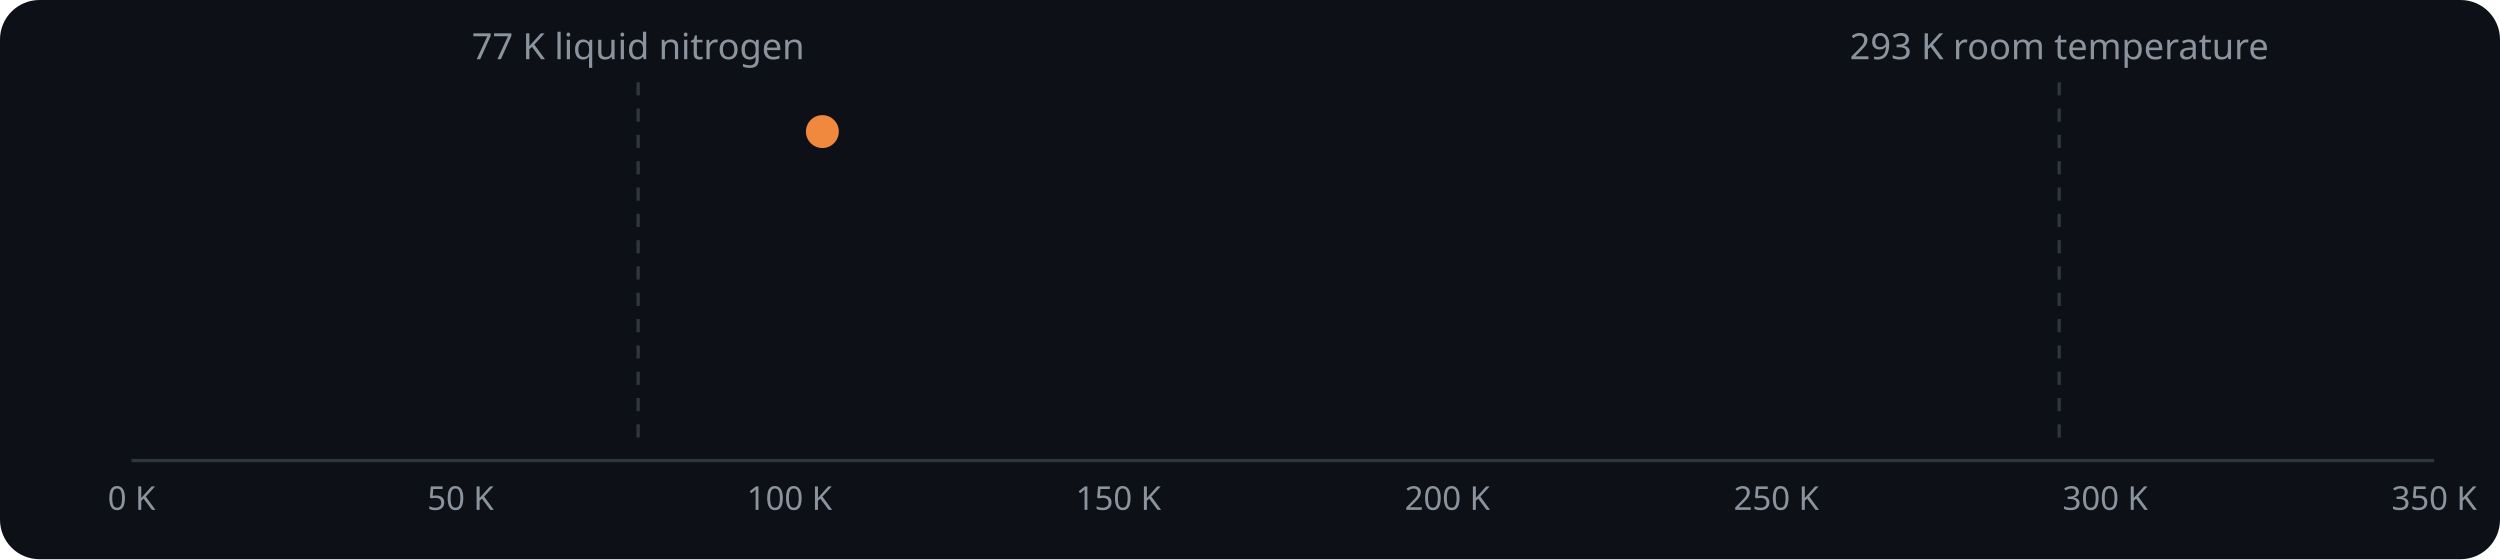
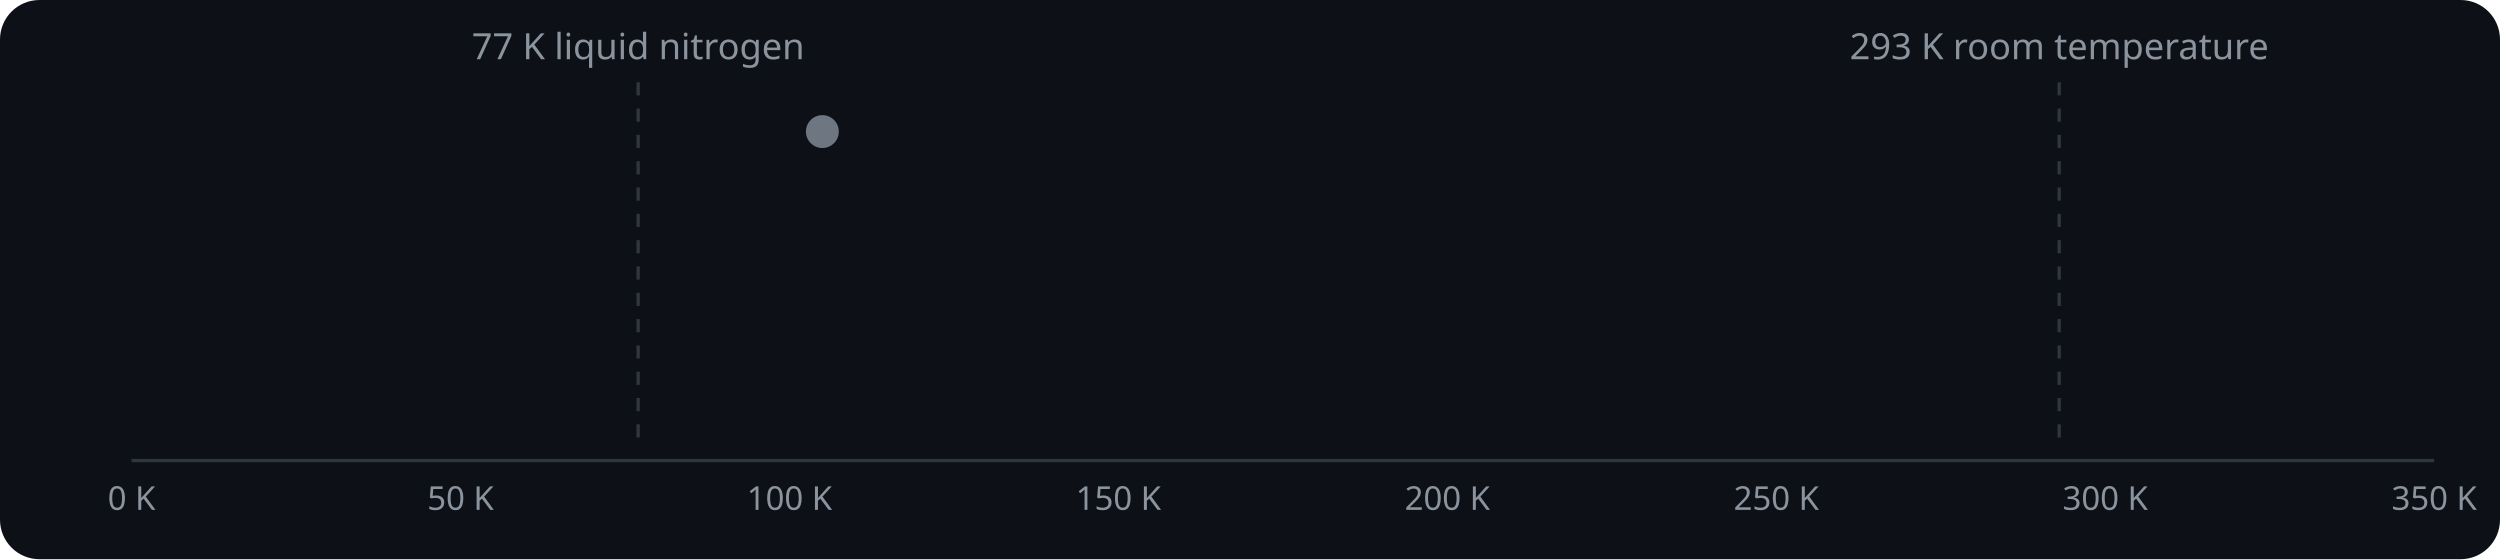
<svg xmlns="http://www.w3.org/2000/svg" width="760" height="170" viewBox="0 0 760 170" font-family="ui-sans-serif, system-ui, sans-serif">
  <rect width="100%" height="100%" rx="12" fill="#0d1117" />
  <line x1="194.0" y1="25" x2="194.0" y2="135" stroke="#30363d" stroke-dasharray="4 4" />
  <text x="194.0" y="18" fill="#8b949e" font-size="11" text-anchor="middle">77 K liquid nitrogen</text>
  <line x1="626.0" y1="25" x2="626.0" y2="135" stroke="#30363d" stroke-dasharray="4 4" />
  <text x="626.0" y="18" fill="#8b949e" font-size="11" text-anchor="middle">293 K room temperature</text>
  <line x1="40" y1="140" x2="740" y2="140" stroke="#30363d" />
  <text x="40.0" y="155" fill="#8b949e" font-size="10" text-anchor="middle">0 K</text>
  <text x="140.0" y="155" fill="#8b949e" font-size="10" text-anchor="middle">50 K</text>
  <text x="240.0" y="155" fill="#8b949e" font-size="10" text-anchor="middle">100 K</text>
  <text x="340.0" y="155" fill="#8b949e" font-size="10" text-anchor="middle">150 K</text>
  <text x="440.0" y="155" fill="#8b949e" font-size="10" text-anchor="middle">200 K</text>
  <text x="540.0" y="155" fill="#8b949e" font-size="10" text-anchor="middle">250 K</text>
  <text x="640.0" y="155" fill="#8b949e" font-size="10" text-anchor="middle">300 K</text>
  <text x="740.0" y="155" fill="#8b949e" font-size="10" text-anchor="middle">350 K</text>
-   <circle cx="250.0" cy="40" r="5" fill="#f0883e" />
+   <circle cx="250.0" cy="40" r="5" fill="#6e7681" />
</svg>
